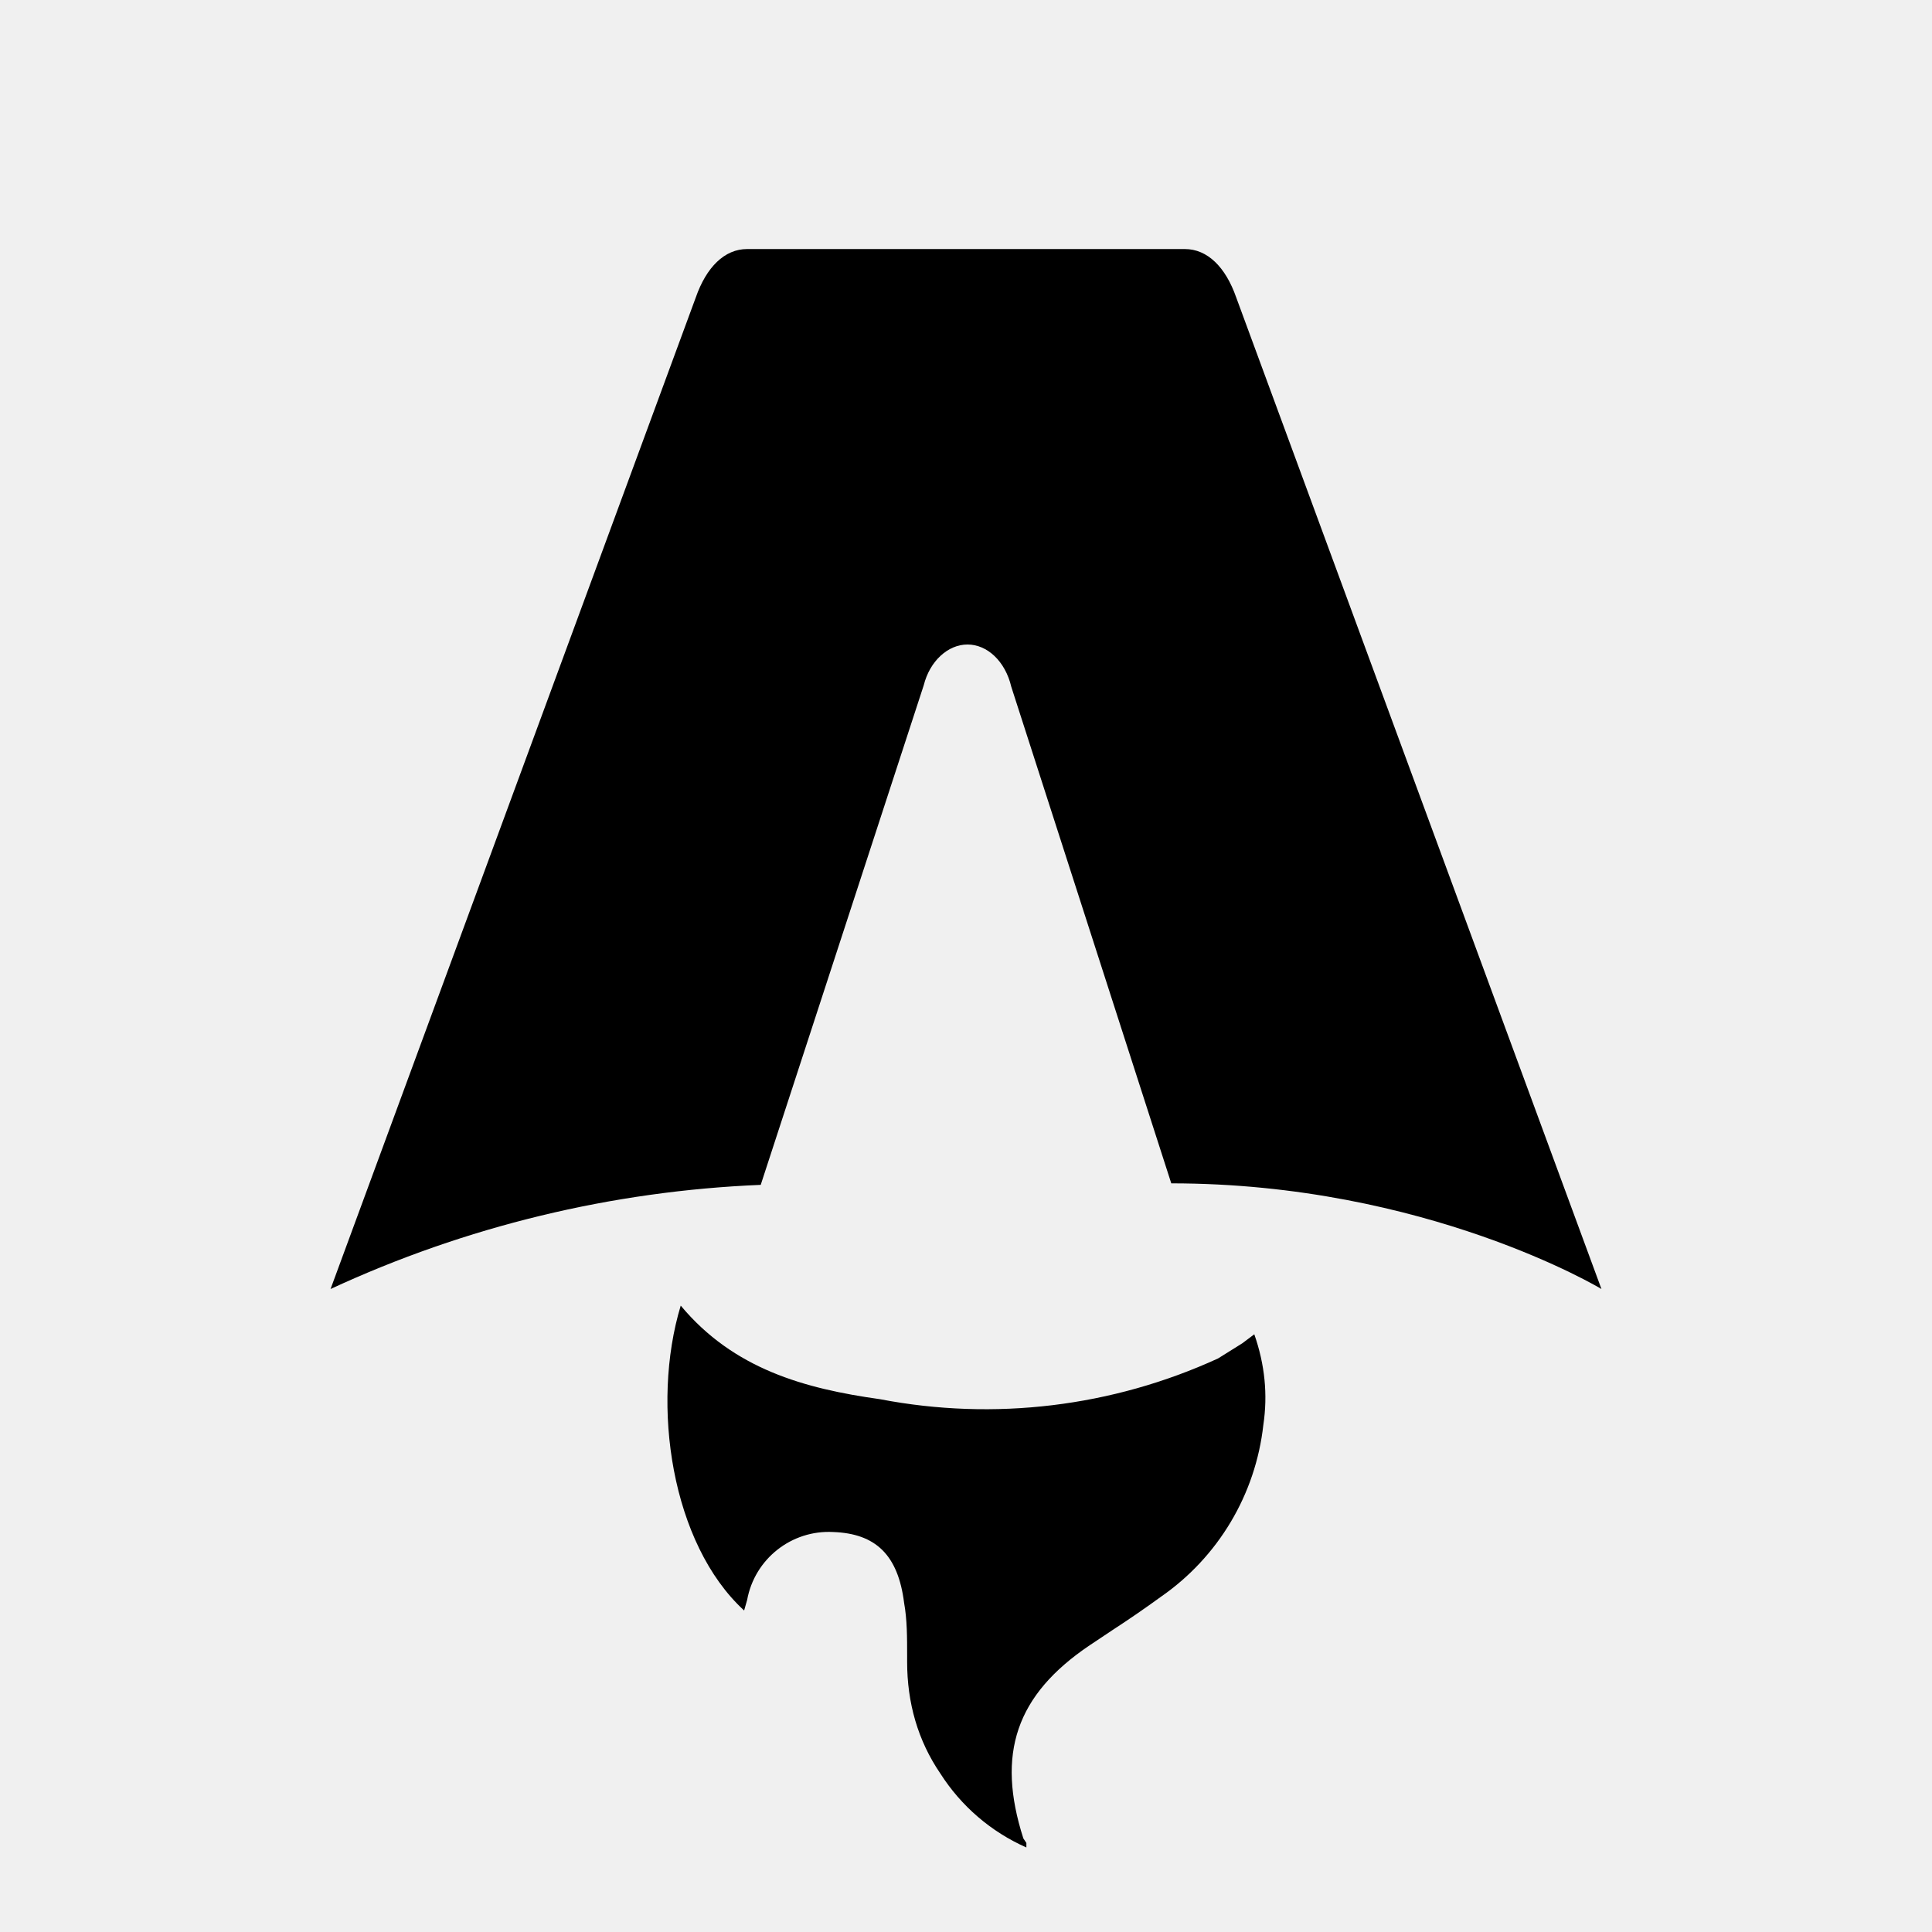
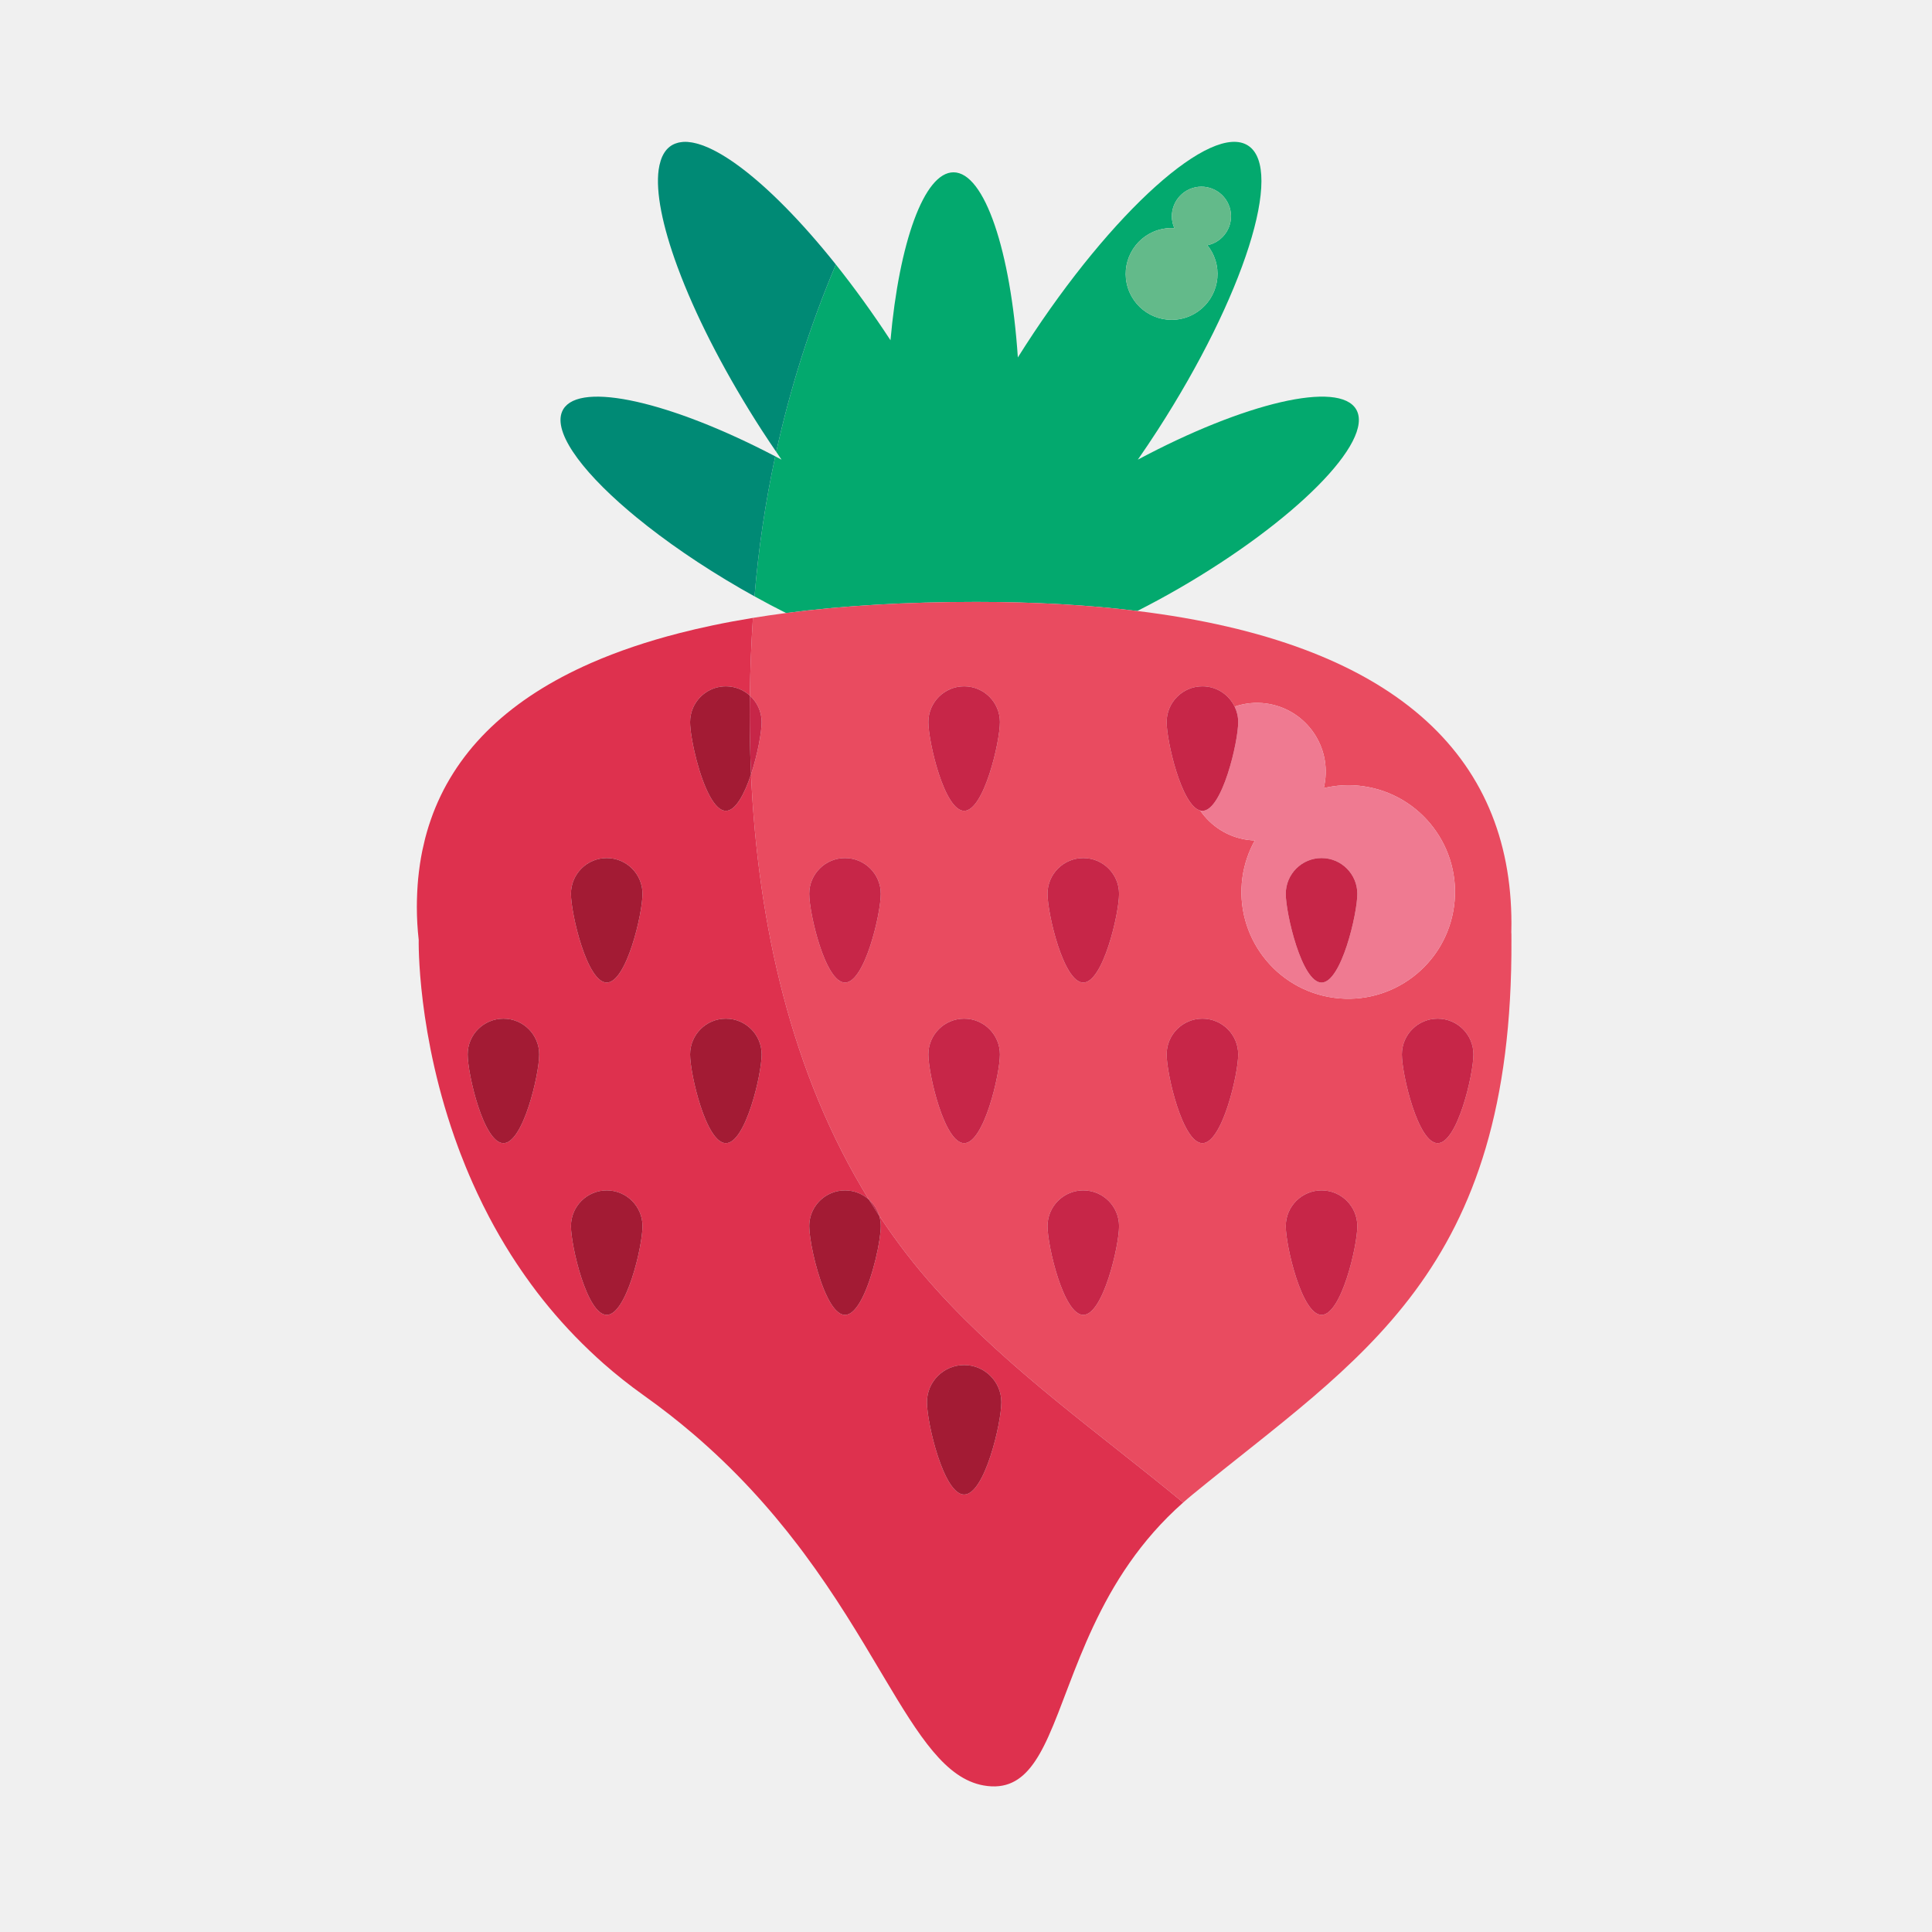
- <svg xmlns="http://www.w3.org/2000/svg" fill="none" viewBox="0 0 128 128">
-   <path d="M50.4 78.5a75.1 75.1 0 0 0-28.5 6.9l24.2-65.7c.7-2 1.9-3.2 3.4-3.2h29c1.5 0 2.7 1.2 3.4 3.2l24.2 65.7s-11.6-7-28.5-7L67 45.5c-.4-1.7-1.6-2.8-2.9-2.8-1.3 0-2.5 1.1-2.9 2.7L50.4 78.5Zm-1.1 28.2Zm-4.2-20.2c-2 6.6-.6 15.8 4.2 20.2a17.5 17.5 0 0 1 .2-.7 5.5 5.5 0 0 1 5.7-4.5c2.8.1 4.3 1.5 4.7 4.7.2 1.1.2 2.3.2 3.5v.4c0 2.7.7 5.2 2.2 7.4a13 13 0 0 0 5.7 4.9v-.3l-.2-.3c-1.8-5.6-.5-9.5 4.4-12.8l1.5-1a73 73 0 0 0 3.2-2.2 16 16 0 0 0 6.8-11.4c.3-2 .1-4-.6-6l-.8.6-1.6 1a37 37 0 0 1-22.4 2.7c-5-.7-9.7-2-13.2-6.2Z" />
-   <style>
-         path { fill: #000; }
-         @media (prefers-color-scheme: dark) {
-             path { fill: #FFF; }
-         }
-     </style>
+ <svg xmlns="http://www.w3.org/2000/svg" version="1.1" id="Capa_1" x="0px" y="0px" viewBox="0 0 2122 2122" style="enable-background:new 0 0 2122 2122;" xml:space="preserve">
+   <path style="fill:#03A96E;" d="M1249.179,671.06c14.857-7.559,29.951-15.678,45.19-24.477  c127.941-73.866,215.359-161.973,195.256-196.792c-18.618-32.248-122.947-7.447-239.893,55.069  c7.245-10.434,14.449-21.134,21.566-32.147c94.948-146.919,139.504-286.968,99.52-312.808  c-39.984-25.84-149.368,72.313-244.315,219.232c-2.902,4.491-5.753,8.974-8.56,13.449c-7.824-116.733-36.492-203.328-70.676-203.328  c-32.314,0-59.694,77.387-69.204,184.453c-19.68-30.087-39.928-58.018-60.011-83.205C890,356.746,868.09,425.638,852.557,496.268  c1.945,2.861,3.88,5.778,5.834,8.593c-2.313-1.236-4.612-2.433-6.915-3.64c-10.88,50.503-18.509,101.872-22.752,153.793  c11.684,6.479,23.254,12.574,34.673,18.307c62.482-8.122,132.078-12.222,208.743-12.222  C1136.791,661.099,1195.729,664.492,1249.179,671.06z M1271.538,252.813c6.09-1.938,12.269-2.605,18.288-2.243  c-0.451-1.033-0.856-2.095-1.205-3.193c-5.442-17.099,4.01-35.373,21.111-40.814c17.1-5.441,35.373,4.01,40.815,21.11  c5.44,17.1-4.01,35.373-21.111,40.815c-1.097,0.349-2.198,0.633-3.301,0.86c3.773,4.705,6.799,10.132,8.736,16.222  c8.444,26.535-6.222,54.89-32.756,63.333c-26.535,8.442-54.89-6.222-63.333-32.758  C1230.337,289.612,1245.003,261.257,1271.538,252.813z" />
+   <path style="fill:#E94B60;" d="M1249.179,671.06c-53.45-6.569-112.388-9.961-177.038-9.961c-76.666,0-146.262,4.1-208.743,12.222  c-12.432,1.615-24.555,3.405-36.423,5.339c-1.87,28.169-3.006,56.673-3.394,85.344c7.95,7.191,12.976,17.555,12.976,29.119  c0,10.929-4.466,35.561-11.667,57.327c0,0.001,0,0.001,0,0.002l-0.009,0.026c-0.002,0.007-0.004,0.015-0.007,0.023  c7.45,163.993,44.016,328.819,129.417,467.003c0.018,0.016,0.033,0.035,0.051,0.052l0.06,0.05c0.007,0.012,0.015,0.022,0.021,0.034  c5.202,4.703,9.167,10.741,11.268,17.619c18.611,28.193,39.318,55.214,62.386,80.764c80.757,89.441,179.283,158.041,271.448,234.295  l-0.036,0.032c3.238-2.854,6.528-5.69,9.934-8.482c183.638-150.523,352.409-243.609,350.65-609.552  c-0.011-2.539-0.022-4.913-0.035-7.382l-0.111,0.001c0.096-3.485,0.147-6.999,0.147-10.548  C1660.074,829.508,1531.59,705.767,1249.179,671.06z M928.113,1079.189c-21.702,0-39.295-75.75-39.295-97.452  c0-21.702,17.593-39.295,39.295-39.295c21.702,0,39.295,17.593,39.295,39.295C967.408,1003.44,949.815,1079.189,928.113,1079.189z   M1058.965,1255.587c-21.702,0-39.295-75.75-39.295-97.451c0-21.701,17.593-39.295,39.295-39.295  c21.702,0,39.295,17.593,39.295,39.295C1098.26,1179.837,1080.667,1255.587,1058.965,1255.587z M1058.965,890.573  c-21.702,0-39.295-75.749-39.295-97.451c0-21.702,17.593-39.295,39.295-39.295c21.702,0,39.295,17.593,39.295,39.295  C1098.26,814.824,1080.667,890.573,1058.965,890.573z M1189.817,1444.203c-21.702,0-39.296-75.751-39.296-97.452  c0-21.702,17.593-39.295,39.296-39.295c21.702,0,39.295,17.593,39.295,39.295  C1229.112,1368.453,1211.519,1444.203,1189.817,1444.203z M1189.817,1079.189c-21.702,0-39.296-75.75-39.296-97.452  c0-21.702,17.593-39.295,39.296-39.295c21.702,0,39.295,17.593,39.295,39.295C1229.112,1003.44,1211.519,1079.189,1189.817,1079.189  z M1320.669,1255.587c-21.702,0-39.295-75.75-39.295-97.451c0-21.701,17.593-39.295,39.295-39.295  c21.702,0,39.295,17.593,39.295,39.295C1359.964,1179.837,1342.371,1255.587,1320.669,1255.587z M1451.522,1444.203  c-21.702,0-39.296-75.751-39.296-97.452c0-21.702,17.593-39.295,39.296-39.295c21.702,0,39.295,17.593,39.295,39.295  C1490.816,1368.453,1473.223,1444.203,1451.522,1444.203z M1464.9,1095.876c-64.176-8.788-109.077-67.938-100.289-132.115  c2.017-14.729,6.792-28.373,13.566-40.656c-2.618-0.084-5.256-0.296-7.909-0.659c-21.992-3.012-40.401-15.25-52.034-32.223  c-20.568-5.318-36.861-76.217-36.861-97.101c0-21.702,17.593-39.295,39.295-39.295c15.6,0,29.036,9.113,35.382,22.286  c10.819-3.717,22.62-5.096,34.727-3.438c41.359,5.664,70.295,43.783,64.631,85.14c-0.363,2.653-0.869,5.25-1.491,7.794  c13.652-3.222,28.078-4.153,42.807-2.136c64.176,8.788,109.077,67.938,100.289,132.114  C1588.225,1059.763,1529.076,1104.665,1464.9,1095.876z M1579.044,1255.587c-21.702,0-39.296-75.75-39.296-97.451  c0-21.701,17.594-39.295,39.296-39.295c21.702,0,39.294,17.593,39.294,39.295  C1618.338,1179.837,1600.745,1255.587,1579.044,1255.587z" />
+   <path style="fill:#EF7A91;" d="M1597.014,995.587c8.788-64.176-36.113-123.325-100.289-132.114  c-14.729-2.017-29.155-1.086-42.807,2.136c0.623-2.544,1.128-5.142,1.491-7.794c5.664-41.357-23.272-79.476-64.631-85.14  c-12.107-1.658-23.908-0.279-34.727,3.438c2.481,5.152,3.913,10.906,3.913,17.009c0,21.702-17.593,97.451-39.295,97.451  c-0.819,0-1.628-0.142-2.434-0.35c11.632,16.973,30.041,29.211,52.034,32.223c2.652,0.363,5.29,0.575,7.909,0.659  c-6.775,12.283-11.55,25.927-13.566,40.656c-8.789,64.176,36.112,123.326,100.289,132.115  C1529.076,1104.665,1588.225,1059.763,1597.014,995.587z M1451.522,1079.189c-21.702,0-39.296-75.75-39.296-97.452  c0-21.702,17.593-39.295,39.296-39.295c21.702,0,39.295,17.593,39.295,39.295C1490.816,1003.44,1473.223,1079.189,1451.522,1079.189  z" />
+   <path style="fill:#C72648;" d="M928.113,942.443c-21.702,0-39.295,17.593-39.295,39.295c0,21.702,17.593,97.452,39.295,97.452  c21.702,0,39.295-75.75,39.295-97.452C967.408,960.036,949.815,942.443,928.113,942.443z" />
+   <path style="fill:#C72648;" d="M1189.817,942.443c-21.702,0-39.296,17.593-39.296,39.295c0,21.702,17.593,97.452,39.296,97.452  c21.702,0,39.295-75.75,39.295-97.452C1229.112,960.036,1211.519,942.443,1189.817,942.443z" />
+   <path style="fill:#C72648;" d="M1451.522,942.443c-21.702,0-39.296,17.593-39.296,39.295c0,21.702,17.593,97.452,39.296,97.452  c21.702,0,39.295-75.75,39.295-97.452C1490.816,960.036,1473.223,942.443,1451.522,942.443z" />
+   <path style="fill:#C72648;" d="M823.427,780.384c-0.012,4.23,0.006,8.464,0.03,12.7c0.022,3.795,0.041,7.588,0.093,11.387  c0.043,3.272,0.121,6.546,0.186,9.82c0.096,4.667,0.181,9.333,0.321,14.004c0.04,1.335,0.102,2.672,0.145,4.008  c0.198,6.048,0.413,12.096,0.688,18.147c7.201-21.766,11.667-46.398,11.667-57.327c0-11.563-5.026-21.928-12.976-29.119  c-0.03,2.219-0.071,4.434-0.092,6.654C823.459,773.898,823.435,777.14,823.427,780.384z" />
+   <path style="fill:#C72648;" d="M1058.965,753.827c-21.702,0-39.295,17.593-39.295,39.295c0,21.702,17.593,97.451,39.295,97.451  c21.702,0,39.295-75.749,39.295-97.451C1098.26,771.42,1080.667,753.827,1058.965,753.827z" />
+   <path style="fill:#C72648;" d="M1359.964,793.122c0-6.103-1.432-11.857-3.913-17.009c-6.346-13.173-19.782-22.286-35.382-22.286  c-21.702,0-39.295,17.593-39.295,39.295c0,20.884,16.293,91.783,36.861,97.101c0.806,0.208,1.615,0.35,2.434,0.35  C1342.371,890.573,1359.964,814.824,1359.964,793.122z" />
+   <path style="fill:#C72648;" d="M965.691,1335.258c-2.101-6.877-6.066-12.916-11.268-17.619c2.096,3.388,4.282,6.729,6.43,10.088  C962.464,1330.239,964.045,1332.766,965.691,1335.258z" />
+   <path style="fill:#C72648;" d="M1189.817,1307.456c-21.702,0-39.296,17.593-39.296,39.295c0,21.701,17.593,97.452,39.296,97.452  c21.702,0,39.295-75.751,39.295-97.452C1229.112,1325.049,1211.519,1307.456,1189.817,1307.456z" />
+   <path style="fill:#C72648;" d="M1451.522,1307.456c-21.702,0-39.296,17.593-39.296,39.295c0,21.701,17.593,97.452,39.296,97.452  c21.702,0,39.295-75.751,39.295-97.452C1490.816,1325.049,1473.223,1307.456,1451.522,1307.456z" />
+   <path style="fill:#C72648;" d="M1058.965,1118.841c-21.702,0-39.295,17.593-39.295,39.295c0,21.702,17.593,97.451,39.295,97.451  c21.702,0,39.295-75.75,39.295-97.451C1098.26,1136.434,1080.667,1118.841,1058.965,1118.841z" />
+   <path style="fill:#C72648;" d="M1320.669,1118.841c-21.702,0-39.295,17.593-39.295,39.295c0,21.702,17.593,97.451,39.295,97.451  c21.702,0,39.295-75.75,39.295-97.451C1359.964,1136.434,1342.371,1118.841,1320.669,1118.841z" />
+   <path style="fill:#C72648;" d="M1579.044,1118.841c-21.702,0-39.296,17.593-39.296,39.295c0,21.702,17.594,97.451,39.296,97.451  c21.702,0,39.294-75.75,39.294-97.451C1618.338,1136.434,1600.745,1118.841,1579.044,1118.841z" />
+   <path style="fill:#008A75;" d="M918.052,290.506l-0.03-0.037c-2.229-2.795-4.455-5.55-6.678-8.275l-0.847-1.036  c-9.163-11.199-18.27-21.798-27.253-31.735l-0.687-0.762c-2.086-2.301-4.165-4.563-6.237-6.792l-1.142-1.224  c-4.303-4.609-8.572-9.056-12.797-13.336c-4.226-4.28-8.409-8.394-12.544-12.336c-0.574-0.548-1.148-1.098-1.721-1.639  c-1.754-1.657-3.497-3.282-5.232-4.875c-0.643-0.59-1.28-1.166-1.92-1.748c-1.743-1.584-3.484-3.159-5.206-4.676l-0.441-0.383  c-3.543-3.115-7.03-6.062-10.474-8.886c-0.709-0.581-1.425-1.18-2.129-1.749c-1.417-1.145-2.817-2.241-4.216-3.334  c-0.924-0.721-1.844-1.436-2.76-2.135c-1.32-1.009-2.633-1.998-3.935-2.958c-0.995-0.735-1.979-1.439-2.964-2.146  c-1.225-0.879-2.454-1.769-3.66-2.603c-1.622-1.122-3.218-2.18-4.807-3.22c-1.36-0.891-2.7-1.734-4.036-2.565  c-1.164-0.724-2.327-1.447-3.471-2.125c-0.992-0.588-1.969-1.141-2.945-1.694c-1.131-0.64-2.252-1.257-3.361-1.849  c-0.919-0.49-1.836-0.977-2.739-1.434c-1.259-0.638-2.493-1.222-3.722-1.795c-0.714-0.333-1.442-0.694-2.147-1.005  c-1.845-0.814-3.653-1.549-5.426-2.21c-0.63-0.235-1.236-0.423-1.857-0.638c-1.228-0.426-2.444-0.828-3.634-1.177  c-0.685-0.202-1.359-0.38-2.031-0.554c-1.131-0.294-2.242-0.548-3.336-0.769c-0.612-0.123-1.228-0.255-1.828-0.355  c-1.338-0.224-2.642-0.38-3.921-0.487l-0.919-0.099c-1.55-0.097-3.045-0.089-4.501-0.006l-1.293,0.131  c-1.027,0.099-2.035,0.236-3.012,0.43c-0.48,0.095-0.951,0.205-1.419,0.323c-0.934,0.237-1.839,0.527-2.723,0.856l-1.197,0.449  c-1.222,0.528-2.407,1.125-3.524,1.845l-0.026,0.013c-4.854,3.137-8.437,7.987-10.861,14.297c-0.318,0.829-0.585,1.724-0.863,2.604  c-0.93,2.947-1.666,6.133-2.146,9.632c-3.336,24.351,4.089,61.631,20.565,106.376c1.384,3.761,2.834,7.576,4.345,11.439  c19.65,50.221,49.906,108.773,88.478,168.459c2.837,4.39,5.694,8.707,8.559,12.988c2.383,3.559,4.771,7.095,7.164,10.603  c0.003-0.013,0.006-0.025,0.009-0.038c15.533-70.63,37.443-139.522,65.495-205.761L918.052,290.506z" />
+   <path style="fill:#008A75;" d="M851.474,501.22c-3.559-1.865-7.105-3.695-10.636-5.49l-0.03-0.015  c-3.516-1.785-7.017-3.535-10.5-5.249l-0.09-0.044c-3.465-1.704-6.913-3.372-10.342-5.004l-0.143-0.068  c-3.411-1.622-6.804-3.208-10.176-4.758l-0.192-0.089c-3.342-1.535-6.663-3.033-9.963-4.495l-0.31-0.138  c-3.247-1.438-6.473-2.839-9.675-4.206l-0.491-0.209c-3.155-1.343-6.285-2.651-9.392-3.923l-0.578-0.237  c-3.067-1.253-6.109-2.471-9.125-3.655l-0.706-0.276c-2.948-1.153-5.87-2.272-8.765-3.357l-0.952-0.355  c-2.827-1.054-5.629-2.076-8.402-3.064l-1.046-0.371c-2.715-0.962-5.404-1.892-8.065-2.79l-1.249-0.417  c-2.582-0.864-5.139-1.699-7.667-2.5c-0.469-0.149-0.933-0.294-1.401-0.44c-2.458-0.773-4.892-1.518-7.295-2.23  c-0.52-0.154-1.035-0.302-1.553-0.453c-2.327-0.681-4.63-1.338-6.902-1.961c-0.573-0.157-1.137-0.306-1.706-0.46  c-2.198-0.592-4.374-1.163-6.517-1.701c-0.611-0.153-1.212-0.297-1.819-0.446c-2.066-0.507-4.115-0.996-6.128-1.45  c-0.664-0.15-1.314-0.287-1.972-0.431c-1.923-0.422-3.829-0.828-5.699-1.199c-0.711-0.142-1.404-0.267-2.106-0.402  c-1.785-0.341-3.556-0.669-5.289-0.963c-0.746-0.127-1.472-0.235-2.209-0.353c-1.652-0.264-3.294-0.52-4.895-0.74  c-0.766-0.105-1.509-0.19-2.263-0.285c-1.528-0.192-3.049-0.38-4.528-0.53c-0.787-0.08-1.545-0.137-2.318-0.205  c-1.398-0.123-2.795-0.245-4.146-0.329c-0.798-0.05-1.562-0.073-2.343-0.109c-1.276-0.059-2.554-0.119-3.785-0.141  c-0.798-0.014-1.56,0.001-2.339,0.003c-1.16,0.003-2.325,0-3.441,0.038c-0.789,0.026-1.536,0.084-2.302,0.128  c-1.046,0.06-2.101,0.113-3.105,0.205c-0.777,0.072-1.509,0.18-2.262,0.271c-0.932,0.114-1.879,0.217-2.771,0.362  c-0.753,0.121-1.454,0.282-2.177,0.426c-0.827,0.164-1.671,0.314-2.459,0.508c-0.725,0.178-1.392,0.396-2.083,0.598  c-0.718,0.211-1.461,0.404-2.143,0.641c-0.691,0.24-1.32,0.525-1.973,0.792c-0.613,0.251-1.254,0.482-1.832,0.757  c-0.651,0.31-1.234,0.669-1.841,1.01c-0.509,0.285-1.05,0.548-1.527,0.854c-0.611,0.393-1.147,0.839-1.706,1.268l-1.213,0.915  c-0.596,0.521-1.109,1.097-1.635,1.664l-0.816,0.839c-0.738,0.89-1.399,1.832-1.976,2.83  c-12.565,21.762,16.872,64.34,71.952,111.245c2.753,2.346,5.572,4.702,8.452,7.067c31.682,26.015,70.873,53.088,114.852,78.48  c5.008,2.891,9.992,5.67,14.97,8.431v0c4.243-51.921,11.871-103.29,22.752-153.793L851.474,501.22z" />
+   <path style="fill:#DE314E;" d="M1028.077,1416.022c-23.068-25.549-43.775-52.57-62.386-80.764c-1.645-2.492-3.227-5.019-4.838-7.531  c1.626,2.543,3.201,5.113,4.866,7.635c1.09,3.606,1.69,7.427,1.69,11.388c0,14.919-8.316,55.386-20.565,79.221  c-5.567,10.834-11.948,18.231-18.73,18.231c-3.391,0-6.682-1.849-9.82-5.053c-1.256-1.281-2.487-2.779-3.69-4.463  c-0.602-0.842-1.197-1.729-1.785-2.659c-1.175-1.859-2.321-3.889-3.434-6.056c-1.671-3.25-3.268-6.81-4.781-10.572  c-9.582-23.824-15.785-55.764-15.785-68.649c0-13.563,6.873-25.522,17.325-32.584c2.09-1.412,4.324-2.629,6.674-3.623  c2.351-0.994,4.818-1.766,7.376-2.289c2.558-0.523,5.207-0.798,7.92-0.798c10.077,0,19.232,3.829,26.187,10.066l-0.011-0.02  c-85.401-138.184-121.967-303.009-129.417-467.003l0,0c-7.096,21.433-16.847,40.074-27.611,40.074c-1.357,0-2.697-0.296-4.018-0.856  c-13.21-5.601-24.486-37.623-30.534-64.377c-0.605-2.675-1.157-5.298-1.655-7.836c-0.498-2.539-0.939-4.993-1.322-7.331  c-1.148-7.014-1.767-12.983-1.767-17.052c0-5.426,1.1-10.594,3.088-15.296c5.965-14.103,19.931-23.999,36.207-23.999  c10.114,0,19.306,3.855,26.271,10.132c-0.03,2.23-0.022,4.467-0.043,6.699c0.02-2.221,0.061-4.436,0.092-6.654  c0.388-28.67,1.524-57.175,3.394-85.344v0l-0.038,0.008c-15.266,2.488-30.066,5.24-44.396,8.252l-0.019,0.005  c-12.525,2.634-24.691,5.468-36.498,8.501c-35.422,9.099-67.613,19.993-96.557,32.657l-0.57,0.251  c-10.774,4.73-21.095,9.708-30.965,14.929l-0.841,0.447c-9.751,5.186-19.054,10.613-27.915,16.279l-0.932,0.595  c-8.808,5.667-17.168,11.575-25.088,17.718l-0.818,0.63c-3.916,3.057-7.725,6.172-11.422,9.346l-0.61,0.532  c-3.581,3.09-7.059,6.235-10.433,9.436l-0.545,0.509c-3.409,3.251-6.705,6.563-9.902,9.926l-1.054,1.127  c-3.116,3.315-6.146,6.675-9.056,10.099l-0.128,0.146c-2.932,3.454-5.74,6.974-8.463,10.54c-0.401,0.525-0.796,1.053-1.192,1.581  c-5.313,7.066-10.216,14.348-14.711,21.842c-0.385,0.64-0.768,1.283-1.147,1.927c-2.207,3.754-4.335,7.548-6.338,11.409  l-0.124,0.247c-1.935,3.738-3.749,7.539-5.492,11.376c-0.324,0.714-0.653,1.426-0.971,2.143c-1.727,3.896-3.369,7.837-4.901,11.834  c-0.186,0.483-0.354,0.974-0.536,1.46c-1.375,3.656-2.662,7.356-3.875,11.096c-0.238,0.734-0.486,1.463-0.718,2.2  c-1.277,4.061-2.46,8.17-3.547,12.329c-0.197,0.753-0.376,1.515-0.566,2.27c-0.948,3.763-1.823,7.564-2.617,11.407  c-0.137,0.663-0.289,1.32-0.422,1.986c-0.847,4.253-1.587,8.559-2.246,12.908c-0.142,0.942-0.271,1.89-0.404,2.836  c-0.574,4.059-1.079,8.152-1.491,12.294l-0.149,1.368c-0.425,4.481-0.731,9.022-0.966,13.599c-0.054,1.051-0.1,2.105-0.144,3.161  c-0.193,4.646-0.325,9.324-0.325,14.067c0,12.473,0.704,24.589,2.042,36.384h0h-0.001h0c0,0-2.329,104.693,43.423,228.172  c0.808,2.181,1.629,4.365,2.467,6.558c1.856,4.853,3.788,9.733,5.797,14.634c2.434,5.937,4.989,11.903,7.656,17.894  c1.669,3.747,3.385,7.501,5.149,11.263c4.011,8.555,8.24,17.139,12.764,25.734c7.331,13.929,15.358,27.877,24.145,41.731  c3.691,5.82,7.548,11.617,11.513,17.397c1.431,2.086,2.879,4.167,4.346,6.247c4.145,5.872,8.405,11.721,12.848,17.525  c16.888,22.068,36.011,43.574,57.562,64.07c4.923,4.682,9.931,9.328,15.115,13.898c6.97,6.142,14.179,12.177,21.636,18.091  c7.457,5.914,15.161,11.707,23.122,17.364c19.224,13.663,37.12,27.698,53.823,41.969c46.771,39.962,84.197,81.789,115.295,122.564  c2.221,2.912,4.41,5.82,6.568,8.721c34.525,46.41,61.061,91.173,84.109,129.93c1.44,2.423,2.867,4.821,4.282,7.196  c38.187,64.108,67.237,110.339,108.761,117.755c1.522,0.271,3.012,0.489,4.474,0.655c0.499,0.057,0.977,0.074,1.47,0.119  c0.949,0.086,1.902,0.181,2.826,0.223c0.566,0.026,1.109,0.009,1.665,0.019c0.826,0.013,1.658,0.04,2.464,0.018  c0.574-0.017,1.126-0.074,1.691-0.108c0.761-0.045,1.53-0.077,2.275-0.156c0.566-0.059,1.112-0.158,1.668-0.236  c0.717-0.101,1.441-0.189,2.142-0.32c0.553-0.103,1.087-0.244,1.631-0.366c0.679-0.153,1.364-0.294,2.029-0.476  c0.536-0.147,1.055-0.328,1.581-0.493c0.65-0.204,1.305-0.398,1.941-0.631c0.515-0.187,1.015-0.408,1.521-0.615  c0.624-0.254,1.253-0.5,1.864-0.782c0.498-0.229,0.981-0.489,1.471-0.737c0.599-0.303,1.201-0.599,1.788-0.928  c0.473-0.266,0.933-0.558,1.399-0.842c0.585-0.355,1.172-0.705,1.746-1.088l1.32-0.933c0.573-0.409,1.147-0.815,1.708-1.25  l1.253-1.024c0.562-0.463,1.124-0.924,1.674-1.413l1.179-1.097c0.552-0.518,1.104-1.036,1.645-1.58l1.118-1.17  c0.543-0.573,1.085-1.149,1.618-1.748l1.05-1.223c0.539-0.633,1.077-1.271,1.607-1.932l0.975-1.253  c0.539-0.698,1.076-1.402,1.605-2.129l0.899-1.265c0.543-0.77,1.084-1.547,1.617-2.347l0.814-1.244  c0.552-0.851,1.102-1.712,1.646-2.594l0.719-1.186c0.567-0.941,1.13-1.894,1.689-2.869l0.624-1.105  c0.582-1.036,1.162-2.087,1.736-3.16l0.531-1c0.608-1.151,1.212-2.319,1.813-3.51l0.39-0.779c0.648-1.296,1.291-2.613,1.931-3.952  l0.239-0.502c0.692-1.458,1.381-2.94,2.067-4.447l0.073-0.162c29.3-64.529,53.37-173.593,148.038-257.058l0.036-0.032  C1207.36,1574.062,1108.834,1505.463,1028.077,1416.022z M552.948,1255.587c-21.702,0-39.295-75.75-39.295-97.451  c0-21.701,17.592-39.295,39.295-39.295c21.702,0,39.295,17.593,39.295,39.295C592.242,1179.837,574.65,1255.587,552.948,1255.587z   M666.408,1444.203c-21.702,0-39.295-75.751-39.295-97.452c0-21.702,17.593-39.295,39.295-39.295  c21.702,0,39.295,17.593,39.295,39.295C705.703,1368.453,688.111,1444.203,666.408,1444.203z M666.408,1079.189  c-21.702,0-39.295-75.75-39.295-97.452c0-21.702,17.593-39.295,39.295-39.295c21.702,0,39.295,17.593,39.295,39.295  C705.703,1003.44,688.111,1079.189,666.408,1079.189z M797.261,1255.587c-21.702,0-39.295-75.75-39.295-97.451  c0-21.701,17.593-39.295,39.295-39.295c21.702,0,39.295,17.593,39.295,39.295C836.556,1179.837,818.963,1255.587,797.261,1255.587z   M1058.965,1641.518c-22.572,0-40.871-78.787-40.871-101.359c0-22.572,18.298-40.871,40.871-40.871  c22.572,0,40.871,18.299,40.871,40.871C1099.836,1562.731,1081.537,1641.518,1058.965,1641.518z" />
+   <path style="fill:#A31B34;" d="M666.408,942.443c-21.702,0-39.295,17.593-39.295,39.295c0,21.702,17.593,97.452,39.295,97.452  c21.702,0,39.295-75.75,39.295-97.452C705.703,960.036,688.111,942.443,666.408,942.443z" />
+   <path style="fill:#A31B34;" d="M824.056,828.294c-0.14-4.671-0.225-9.337-0.321-14.004c-0.065-3.274-0.142-6.548-0.186-9.82  c-0.052-3.799-0.07-7.592-0.093-11.387c-0.024-4.235-0.042-8.47-0.03-12.7c0.008-3.244,0.032-6.486,0.061-9.726  c0.02-2.232,0.012-4.469,0.043-6.699c-6.965-6.277-16.156-10.132-26.271-10.132c-16.276,0-30.242,9.896-36.207,23.999  c-1.989,4.702-3.088,9.87-3.088,15.296c0,4.069,0.619,10.038,1.767,17.052c0.383,2.338,0.824,4.792,1.322,7.331  c0.497,2.537,1.05,5.161,1.655,7.836c6.049,26.754,17.324,58.775,30.534,64.377c1.321,0.56,2.661,0.856,4.018,0.856  c10.764,0,20.514-18.641,27.611-40.074l0.008-0.022l0.009-0.026c0-0.001,0-0.001,0-0.002c-0.275-6.051-0.489-12.099-0.688-18.147  C824.158,830.966,824.096,829.629,824.056,828.294z" />
+   <path style="fill:#A31B34;" d="M666.408,1307.456c-21.702,0-39.295,17.593-39.295,39.295c0,21.701,17.593,97.452,39.295,97.452  c21.702,0,39.295-75.751,39.295-97.452C705.703,1325.049,688.111,1307.456,666.408,1307.456z" />
+   <path style="fill:#A31B34;" d="M928.113,1307.456c-2.713,0-5.362,0.275-7.92,0.798c-2.558,0.523-5.025,1.295-7.376,2.289  c-2.35,0.994-4.584,2.211-6.674,3.623c-10.453,7.062-17.325,19.021-17.325,32.584c0,12.885,6.202,44.826,15.785,68.649  c1.513,3.762,3.11,7.321,4.781,10.572c1.113,2.167,2.26,4.197,3.434,6.056c0.588,0.93,1.183,1.818,1.785,2.659  c1.203,1.683,2.435,3.182,3.69,4.463c3.139,3.204,6.429,5.053,9.82,5.053c6.782,0,13.163-7.397,18.73-18.231  c12.25-23.835,20.565-64.302,20.565-79.221c0-3.961-0.6-7.782-1.69-11.388c-1.665-2.522-3.24-5.092-4.866-7.635  c-2.148-3.359-4.333-6.701-6.43-10.088c-0.007-0.012-0.014-0.022-0.021-0.034l-0.06-0.05l-0.04-0.032  C947.345,1311.285,938.19,1307.456,928.113,1307.456z" />
+   <path style="fill:#A31B34;" d="M797.261,1118.841c-21.702,0-39.295,17.593-39.295,39.295c0,21.702,17.593,97.451,39.295,97.451  c21.702,0,39.295-75.75,39.295-97.451C836.556,1136.434,818.963,1118.841,797.261,1118.841z" />
+   <path style="fill:#A31B34;" d="M552.948,1118.841c-21.702,0-39.295,17.593-39.295,39.295c0,21.702,17.592,97.451,39.295,97.451  c21.702,0,39.295-75.75,39.295-97.451C592.242,1136.434,574.65,1118.841,552.948,1118.841z" />
+   <path style="fill:#A31B34;" d="M1058.965,1499.288c-22.572,0-40.871,18.299-40.871,40.871c0,22.572,18.298,101.359,40.871,101.359  c22.572,0,40.871-78.787,40.871-101.359C1099.836,1517.587,1081.537,1499.288,1058.965,1499.288z" />
+   <path style="fill:#63BA8A;" d="M1302.114,348.904c26.535-8.443,41.2-36.799,32.756-63.333c-1.938-6.09-4.964-11.518-8.736-16.222  c1.103-0.228,2.204-0.511,3.301-0.86c17.1-5.442,26.551-23.715,21.111-40.815c-5.442-17.1-23.715-26.551-40.815-21.11  c-17.1,5.441-26.552,23.715-21.111,40.814c0.349,1.097,0.754,2.16,1.205,3.193c-6.019-0.361-12.198,0.306-18.288,2.243  c-26.535,8.444-41.2,36.799-32.757,63.333C1247.224,342.681,1275.579,357.346,1302.114,348.904z" />
</svg>
